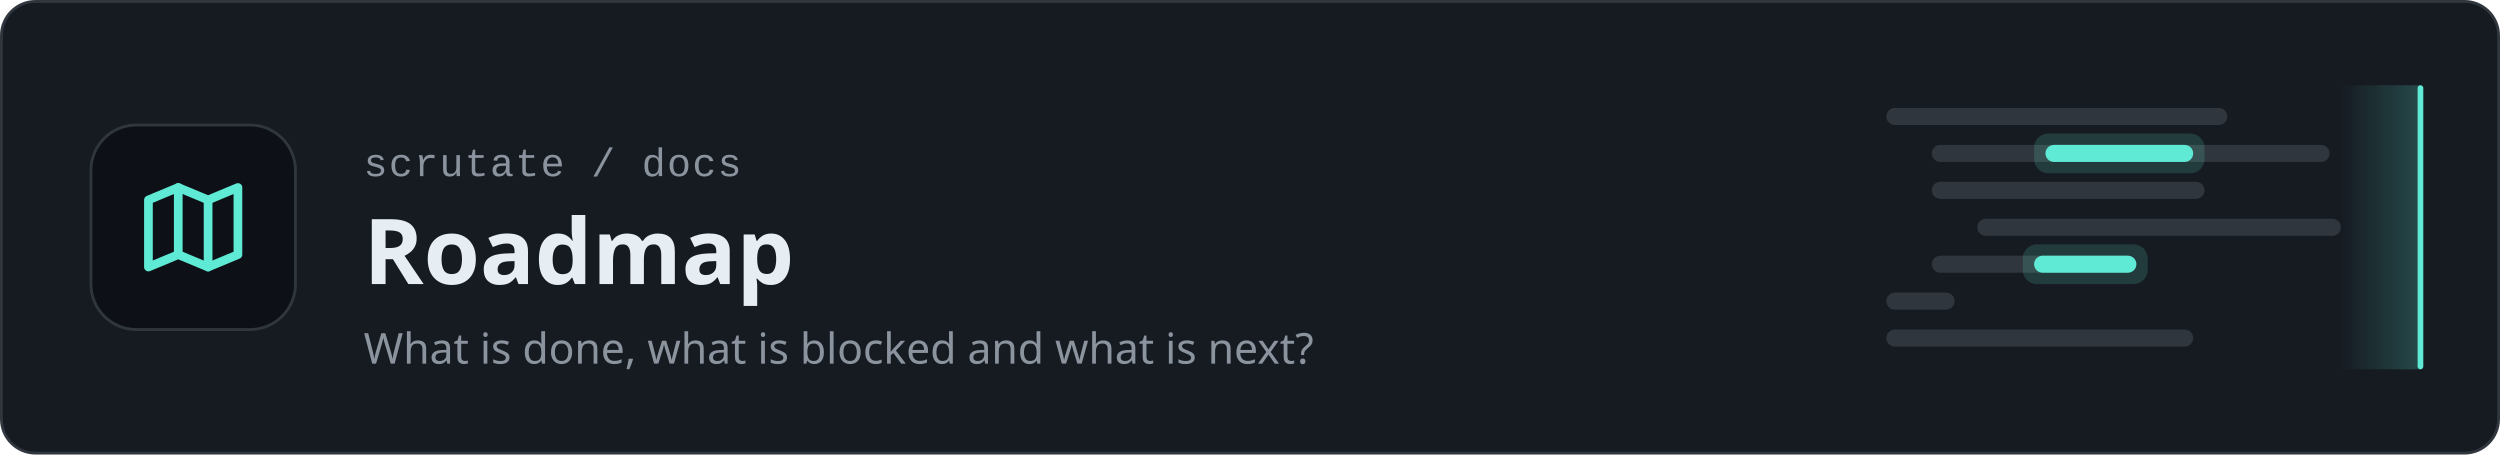
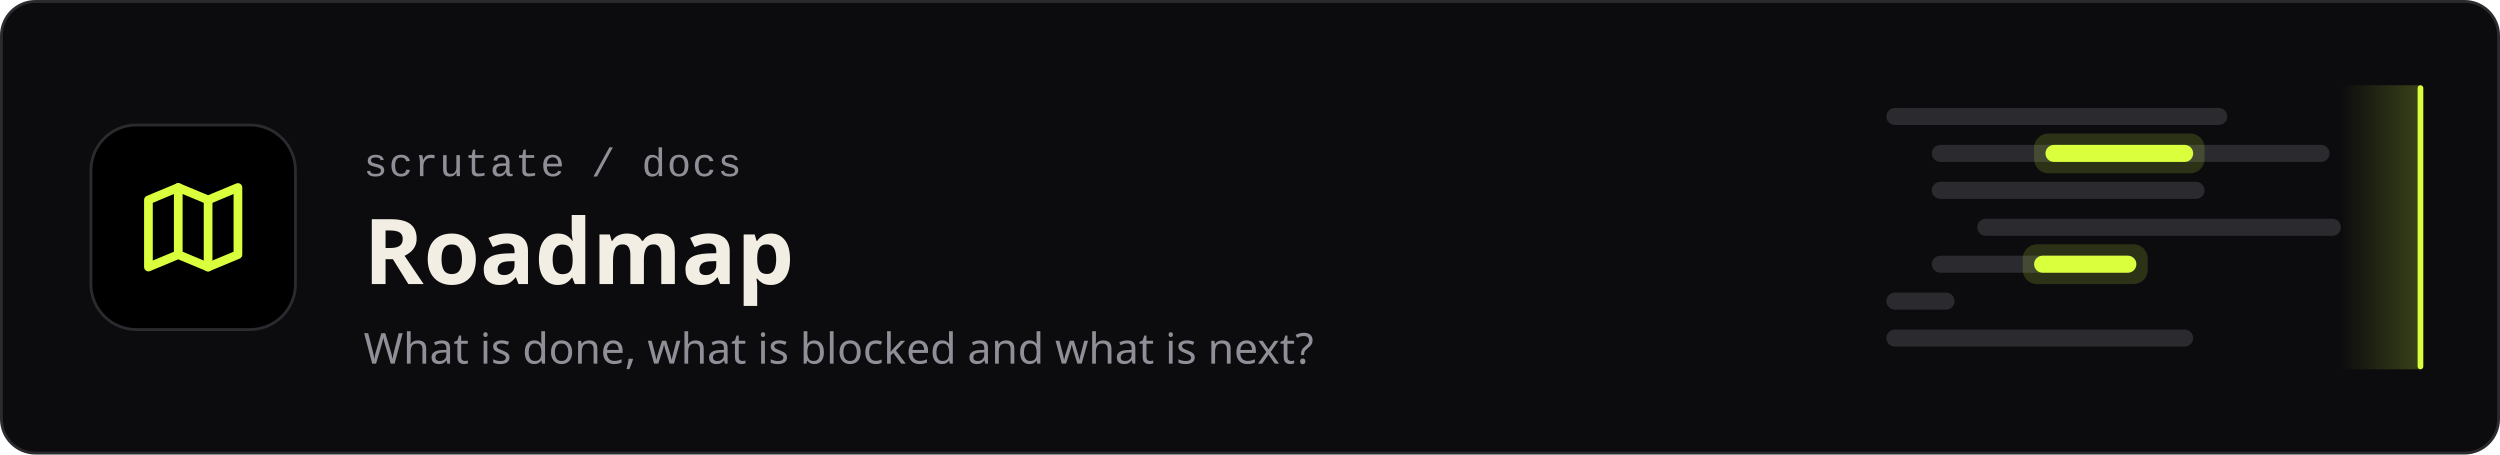
<svg xmlns="http://www.w3.org/2000/svg" viewBox="0 0 880 160" width="880" height="160" role="img" aria-labelledby="title desc">
  <style>
text { font-family: -apple-system, BlinkMacSystemFont, "Segoe UI", "Noto Sans", Helvetica, Arial, sans-serif; }
.m { font-family: ui-monospace, SFMono-Regular, "SF Mono", Menlo, Consolas, "Liberation Mono", monospace; }
- .h { font-size: 15px; font-weight: 600; fill: #e6edf3; }
- .b { font-size: 14px; fill: #8b949e; }
- .bi { font-size: 14px; fill: #e6edf3; }
- .lbl { font-size: 14px; font-weight: 600; fill: #8b949e; }
- .card { fill: #161b22; stroke: #30363d; stroke-width: 1; }
- .inset { fill: #0d1117; stroke: #30363d; stroke-width: 1; }
- .store { fill: #161b22; stroke: #a78bfa; stroke-width: 1.25; }
- .out { fill: #161b22; stroke: #5eead4; stroke-width: 1.25; }
- .arrow { fill: none; stroke: #8b949e; stroke-width: 1.5; stroke-linecap: round; stroke-linejoin: round; }
- .gate { fill: #0d1117; stroke: #8b949e; stroke-width: 1.25; stroke-dasharray: 6 5; }
+ .h { font-size: 15px; font-weight: 600; fill: #f2eee3; }
+ .b { font-size: 14px; fill: #8f8f98; }
+ .bi { font-size: 14px; fill: #f2eee3; }
+ .lbl { font-size: 14px; font-weight: 600; fill: #8f8f98; }
+ .card { fill: #0c0c0e; stroke: #2a2a2f; stroke-width: 1; }
+ .inset { fill: #000000; stroke: #2a2a2f; stroke-width: 1; }
+ .store { fill: #0c0c0e; stroke: #f2eee3; stroke-width: 1.25; }
+ .out { fill: #0c0c0e; stroke: #d9ff3d; stroke-width: 1.25; }
+ .arrow { fill: none; stroke: #8f8f98; stroke-width: 1.5; stroke-linecap: round; stroke-linejoin: round; }
+ .gate { fill: #000000; stroke: #8f8f98; stroke-width: 1.25; stroke-dasharray: 6 5; }

- .title { font-size: 32px; font-weight: 700; fill: #e6edf3; }
- .line { font-size: 15px; fill: #8b949e; }
- .brand { font-size: 14px; fill: #8b949e; letter-spacing: .5px; }
- .code { fill: #30363d; }
- .hit { fill: #5eead4; }
- .band { fill: #5eead4; opacity: 0.16; }
+ .title { font-size: 32px; font-weight: 700; fill: #f2eee3; }
+ .line { font-size: 15px; fill: #8f8f98; }
+ .brand { font-size: 14px; fill: #8f8f98; letter-spacing: .5px; }
+ .code { fill: #2a2a2f; }
+ .hit { fill: #d9ff3d; }
+ .band { fill: #d9ff3d; opacity: 0.16; }
.beam { animation: sweep 12s cubic-bezier(.2,.7,.2,1) infinite; }
.lit { animation: lit 12s cubic-bezier(.2,.7,.2,1) infinite; }
@keyframes sweep { 0% { transform: translateX(-196px); opacity: 0; } 5% { opacity: 1; }
  45% { transform: translateX(0); opacity: 1; } 92% { transform: translateX(0); opacity: 1; }
  100% { transform: translateX(0); opacity: 0; } }
@keyframes lit { 0%, 44% { opacity: 0; } 52%, 92% { opacity: 1; } 100% { opacity: 0; } }
@media (prefers-reduced-motion: reduce) { * { animation: none !important; } }
</style>
  <defs>
    <marker id="ah" viewBox="0 0 10 10" refX="8.5" refY="5" markerWidth="6.5" markerHeight="6.5" orient="auto-start-reverse">
-       <path d="M1.5 1.5 8.5 5 1.5 8.5" fill="none" stroke="#8b949e" stroke-width="1.6" stroke-linecap="round" stroke-linejoin="round" />
+       <path d="M1.5 1.5 8.5 5 1.5 8.5" fill="none" stroke="#8f8f98" stroke-width="1.6" stroke-linecap="round" stroke-linejoin="round" />
    </marker>
    <linearGradient id="glow" x1="0" x2="1">
-       <stop offset="0" stop-color="#5eead4" stop-opacity="0" />
-       <stop offset="1" stop-color="#5eead4" stop-opacity="0.22" />
+       <stop offset="0" stop-color="#d9ff3d" stop-opacity="0" />
+       <stop offset="1" stop-color="#d9ff3d" stop-opacity="0.22" />
    </linearGradient>
  </defs>
  <rect x="0.5" y="0.5" width="879" height="159" rx="12" class="card" />
  <rect x="32" y="44" width="72" height="72" rx="16" class="inset" />
  <g transform="translate(47 59) scale(1.75)">
-     <path d="M9 4 3 6.5V20l6-2.5 6 2.5 6-2.5V4l-6 2.5z" fill="none" stroke="#5eead4" stroke-width="1.75" stroke-linecap="round" stroke-linejoin="round" />
-     <path d="M9 4v13.5" fill="none" stroke="#5eead4" stroke-width="1.75" stroke-linecap="round" stroke-linejoin="round" />
-     <path d="M15 6.5V20" fill="none" stroke="#5eead4" stroke-width="1.75" stroke-linecap="round" stroke-linejoin="round" />
+     <path d="M9 4 3 6.5V20l6-2.5 6 2.5 6-2.5V4l-6 2.5z" fill="none" stroke="#d9ff3d" stroke-width="1.75" stroke-linecap="round" stroke-linejoin="round" />
+     <path d="M9 4v13.5" fill="none" stroke="#d9ff3d" stroke-width="1.75" stroke-linecap="round" stroke-linejoin="round" />
+     <path d="M15 6.5V20" fill="none" stroke="#d9ff3d" stroke-width="1.75" stroke-linecap="round" stroke-linejoin="round" />
  </g>
  <text x="128" y="62" class="brand m">scrutate / docs</text>
  <text x="128" y="100" class="title">Roadmap</text>
  <text x="128" y="128" class="line">What is done, what is blocked and what is next?</text>
  <rect x="664" y="38" width="120" height="6" rx="3" class="code" />
  <rect x="680" y="51" width="140" height="6" rx="3" class="code" />
  <rect x="680" y="64" width="96" height="6" rx="3" class="code" />
  <rect x="696" y="77" width="128" height="6" rx="3" class="code" />
  <rect x="680" y="90" width="72" height="6" rx="3" class="code" />
  <rect x="664" y="103" width="24" height="6" rx="3" class="code" />
  <rect x="664" y="116" width="108" height="6" rx="3" class="code" />
  <g class="lit">
    <rect x="716" y="47" width="60" height="14" rx="5" class="band" />
    <rect x="720" y="51" width="52" height="6" rx="3" class="hit" />
    <rect x="712" y="86" width="44" height="14" rx="5" class="band" />
    <rect x="716" y="90" width="36" height="6" rx="3" class="hit" />
  </g>
  <g class="beam">
    <rect x="824" y="30" width="28" height="100" fill="url(#glow)" />
    <rect x="851" y="30" width="2" height="100" rx="1" class="hit" />
  </g>
</svg>
